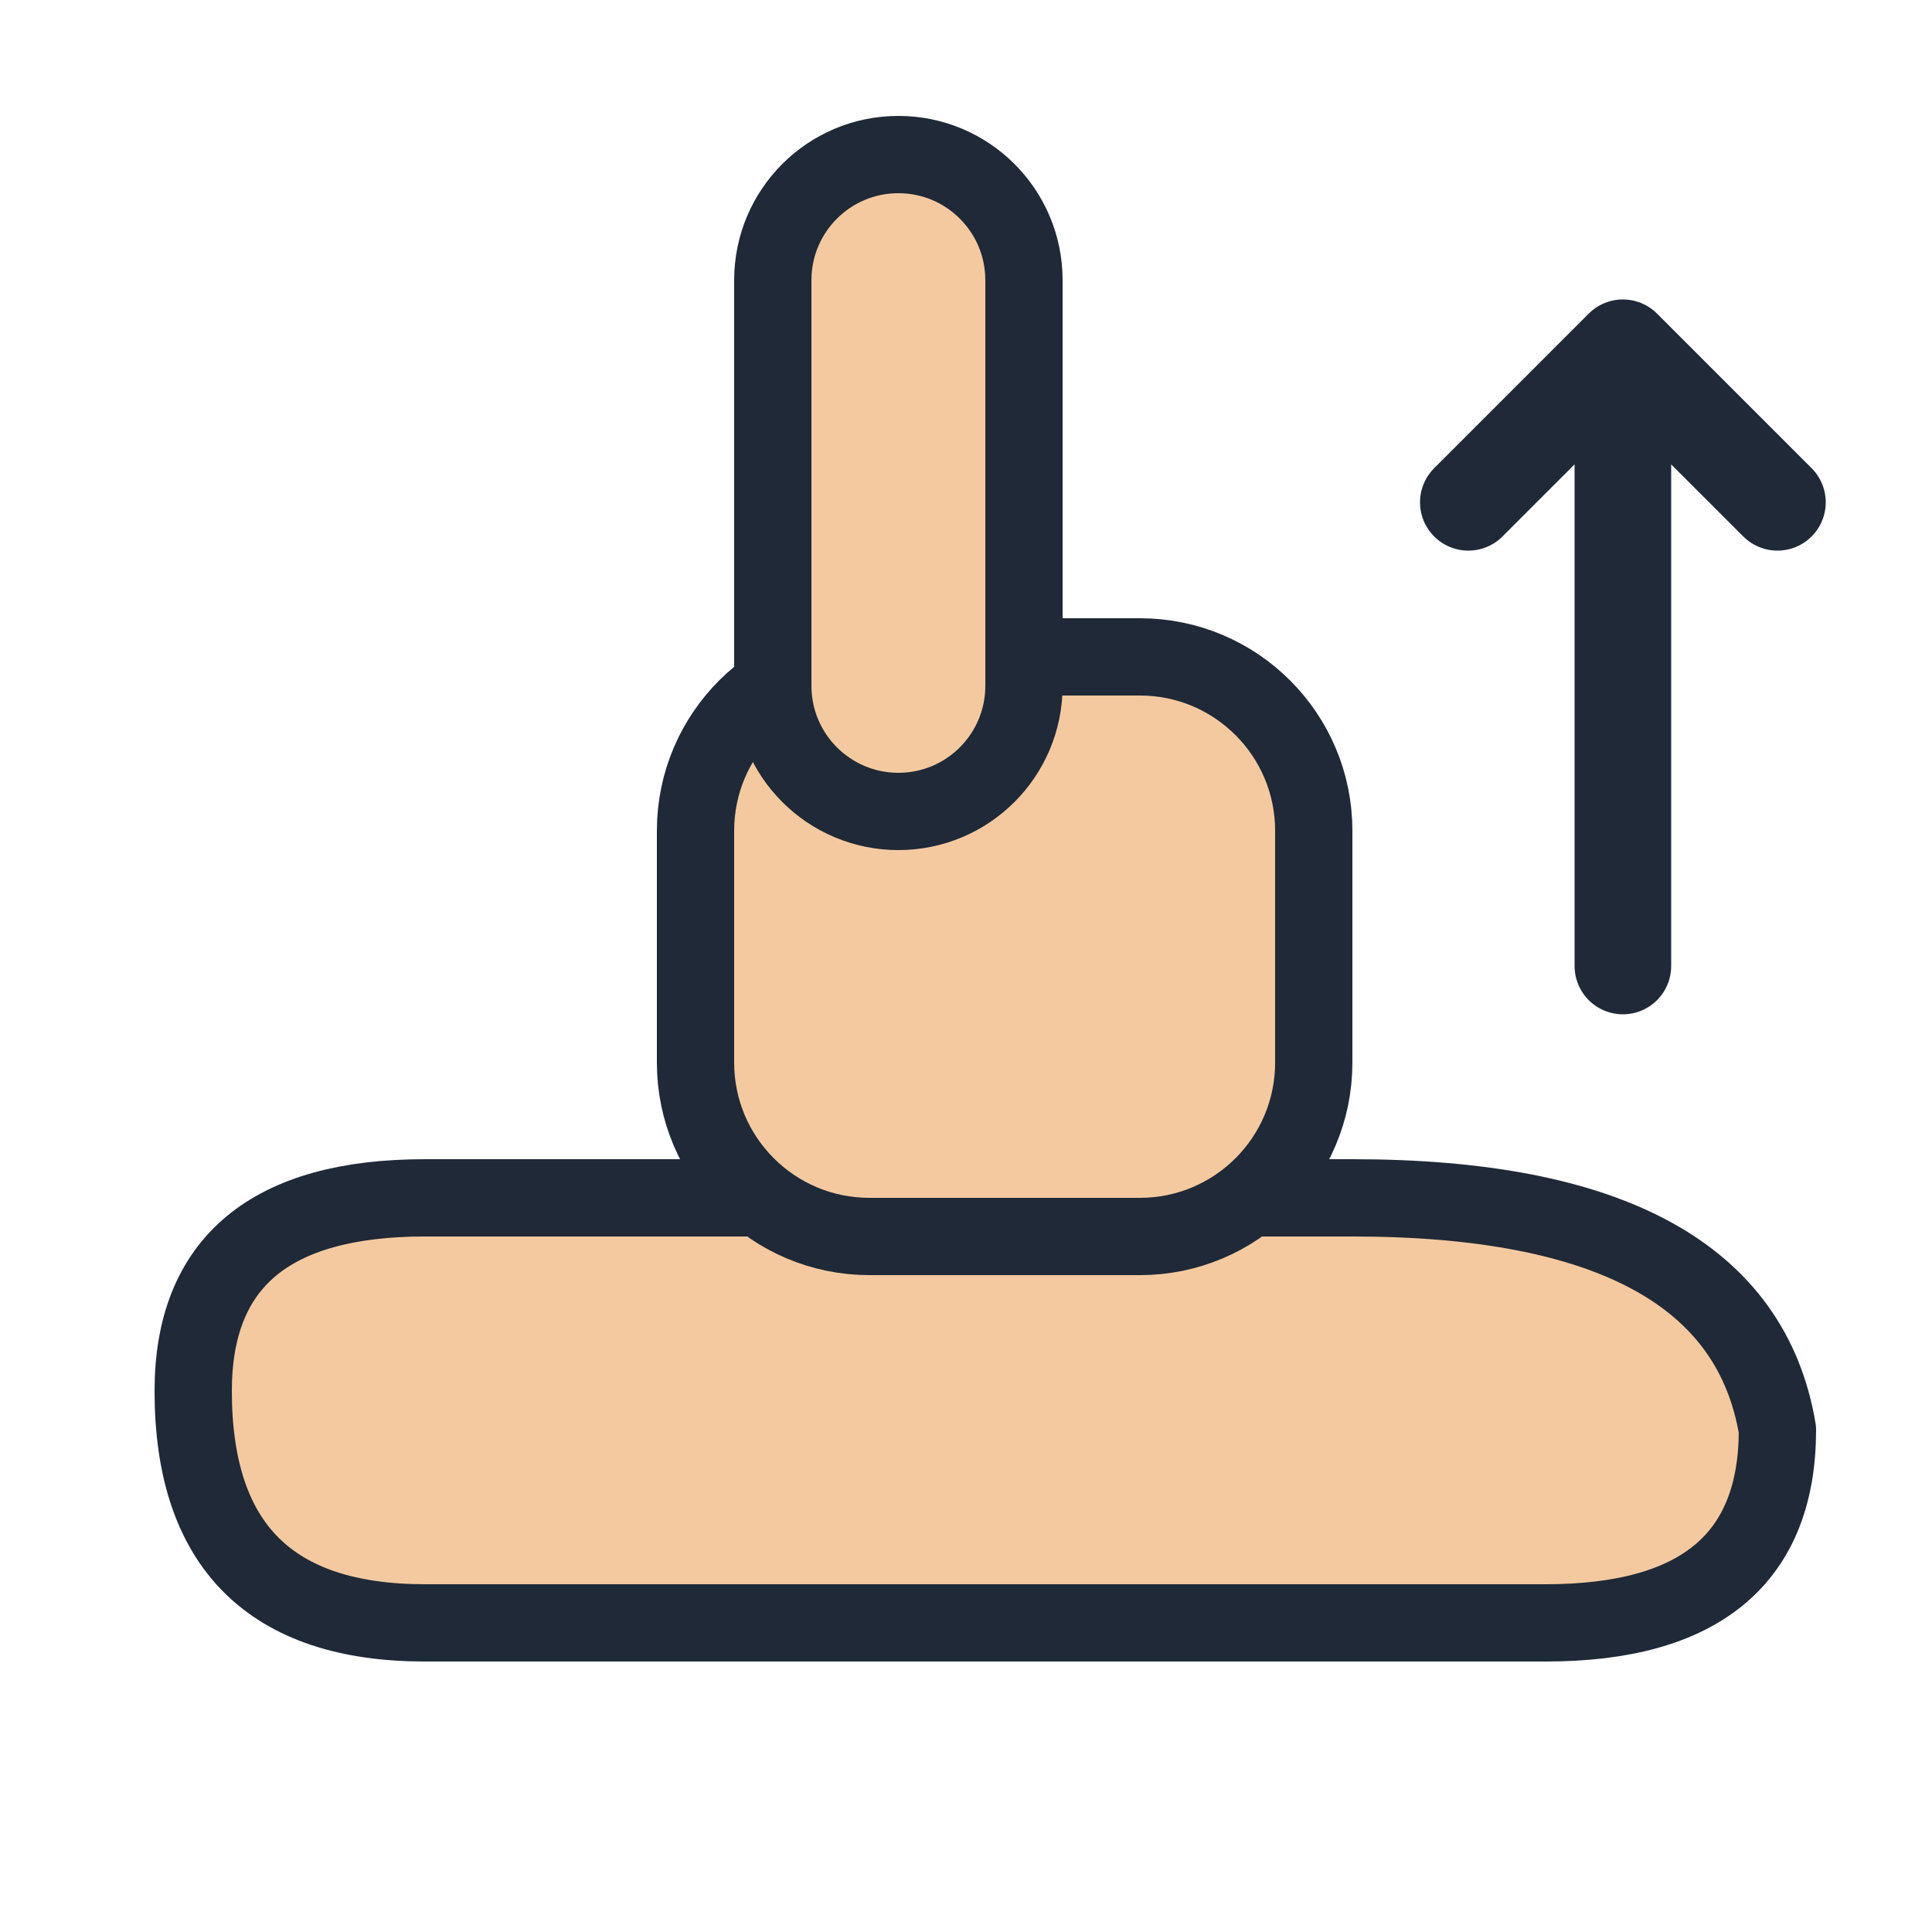
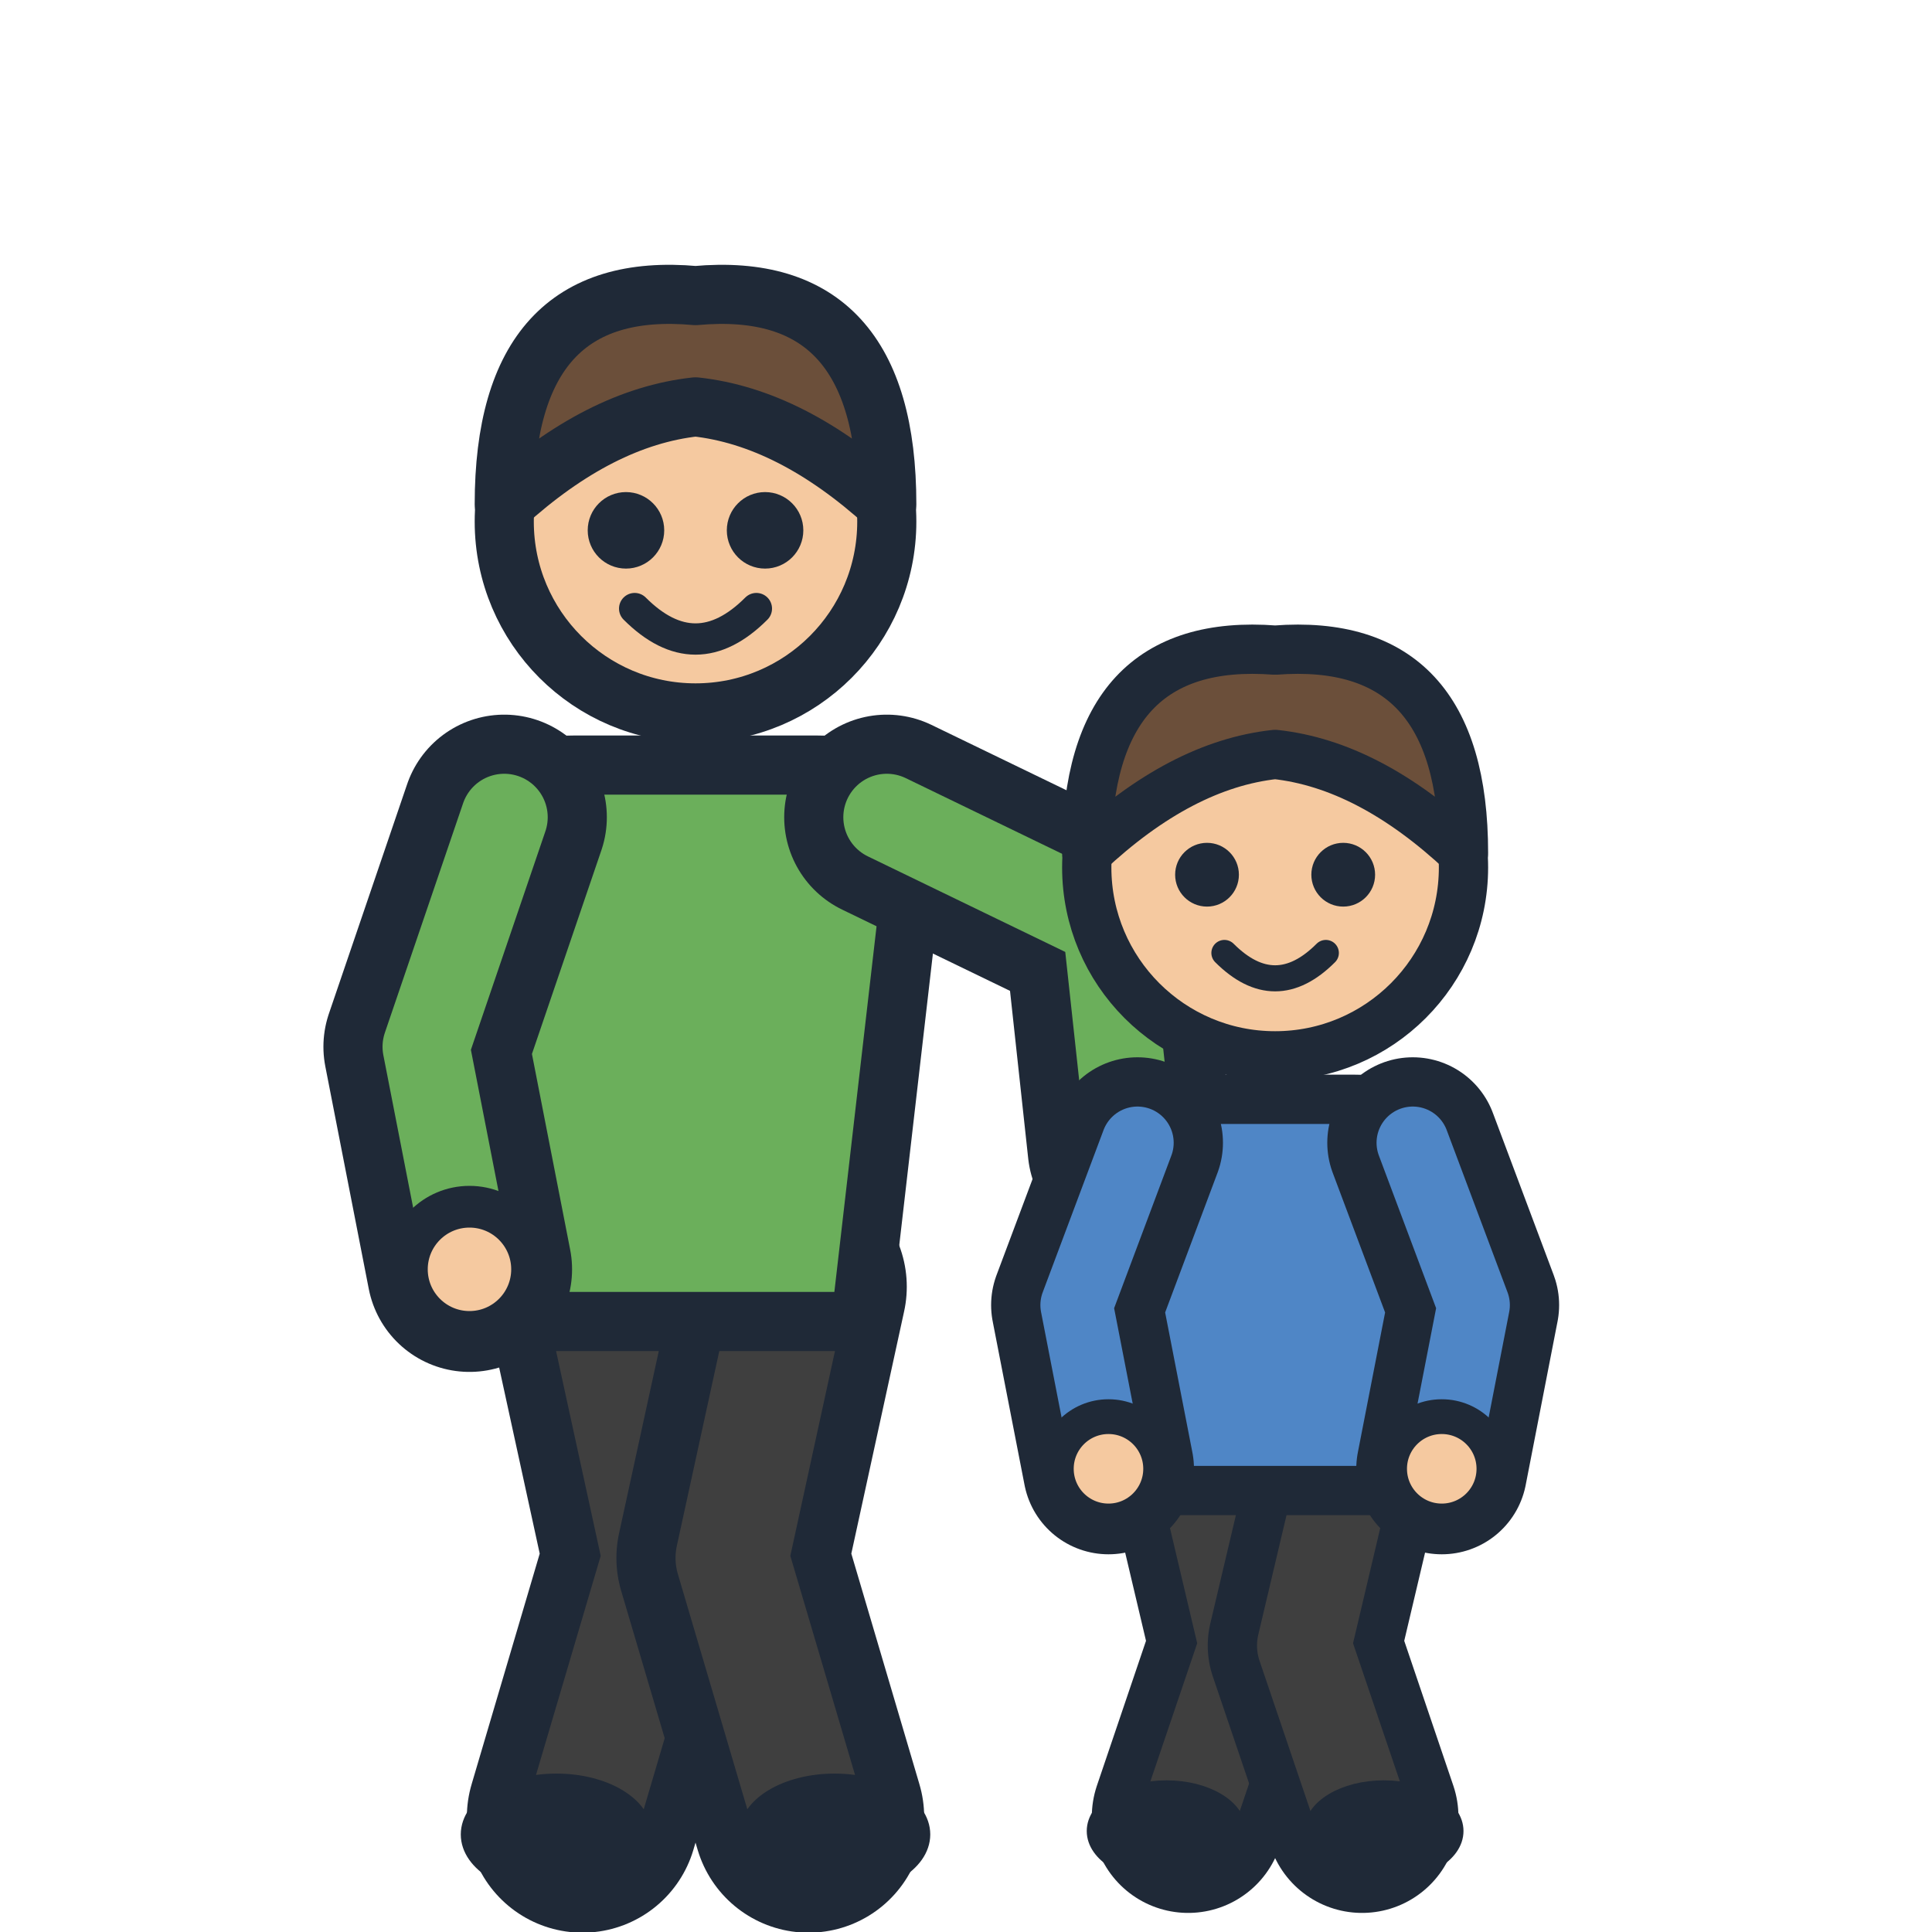
<svg xmlns="http://www.w3.org/2000/svg" viewBox="0 0 100 100">
-   <path d="M10 72 Q10 62 22 62 H70 Q90 62 92 74 Q92 84 80 84 H22 Q10 84 10 72 Z" fill="#F5C9A0" stroke="#1F2937" stroke-width="4" stroke-linejoin="round" />
-   <rect x="36" y="34" width="32" height="30" rx="9" fill="#F5C9A0" stroke="#1F2937" stroke-width="4" />
-   <rect x="40" y="8" width="13" height="34" rx="6.5" fill="#F5C9A0" stroke="#1F2937" stroke-width="4" />
-   <path d="M84 50 V18 M76 26 L84 18 L92 26" fill="none" stroke="#1F2937" stroke-width="5" stroke-linecap="round" stroke-linejoin="round" />
+   <g transform="translate(-9 13.5) scale(0.9)">
+     <path d="M44.5 59 L47.9 74.6 L43.5 89.5" fill="none" stroke="#1F2937" stroke-width="13.3" stroke-linecap="round" stroke-linejoin="round" />
+     <path d="M44.5 59 L47.9 74.6 L43.5 89.5" fill="none" stroke="#3F3F3F" stroke-width="6.5" stroke-linecap="round" stroke-linejoin="round" />
+     <path d="M55.5 59 L52.1 74.6 L56.5 89.5" fill="none" stroke="#1F2937" stroke-width="13.3" stroke-linecap="round" stroke-linejoin="round" />
+     <path d="M55.5 59 L52.1 74.6 L56.5 89.5" fill="none" stroke="#3F3F3F" stroke-width="6.5" stroke-linecap="round" stroke-linejoin="round" />
+     <ellipse cx="42" cy="90.5" rx="5" ry="3" fill="#1F2937" stroke="#1F2937" stroke-width="1" />
+     <ellipse cx="58" cy="90.5" rx="5" ry="3" fill="#1F2937" stroke="#1F2937" stroke-width="1" />
+     <path d="M37.5 35 Q37.5 29 43 29 H57 Q62.5 29 62.5 35 L59.5 61 H40.5 Z" fill="#6BAF5B" stroke="#1F2937" stroke-width="3.4" stroke-linejoin="round" />
+     <circle cx="50" cy="15" r="11" fill="#F5C9A0" stroke="#1F2937" stroke-width="3.4" />
+     <path d="M39 14 Q39 1 50 2 Q61 1 61 14 Q55.5 9 50 8.4 Q44.5 9 39 14 Z" fill="#6B4F3A" stroke="#1F2937" stroke-width="3.4" stroke-linejoin="round" />
+     <circle cx="46" cy="15.5" r="1.7" fill="#1F2937" stroke="#1F2937" stroke-width="1" />
+     <circle cx="54" cy="15.5" r="1.7" fill="#1F2937" stroke="#1F2937" stroke-width="1" />
+     <path d="M46.5 20 Q50 23.5 53.5 20" fill="none" stroke="#1F2937" stroke-width="1.8" stroke-linecap="round" />
+     <path d="M39 32 L34.5 45.2 L37 58" fill="none" stroke="#1F2937" stroke-width="11.8" stroke-linecap="round" stroke-linejoin="round" />
+     <path d="M39 32 L34.5 45.2 L37 58" fill="none" stroke="#6BAF5B" stroke-width="5" stroke-linecap="round" stroke-linejoin="round" />
+     <path d="M61 32 L73.6 38.1 L75 51" fill="none" stroke="#1F2937" stroke-width="11.8" stroke-linecap="round" stroke-linejoin="round" />
+     <path d="M61 32 L73.6 38.1 L75 51" fill="none" stroke="#6BAF5B" stroke-width="5" stroke-linecap="round" stroke-linejoin="round" />
+     <circle cx="37" cy="58" r="3.6" fill="#F5C9A0" stroke="#1F2937" stroke-width="2.4" />
+     <circle cx="75" cy="51" r="3.6" fill="#F5C9A0" stroke="#1F2937" stroke-width="2.4" />
+   </g>
+   <g transform="translate(28.5 28.4) scale(0.75)">
+     <path d="M45 63 L48 75.7 L44 87.5" fill="none" stroke="#1F2937" stroke-width="13.3" stroke-linecap="round" stroke-linejoin="round" />
+     <path d="M45 63 L48 75.7 L44 87.5" fill="none" stroke="#3F3F3F" stroke-width="6.5" stroke-linecap="round" stroke-linejoin="round" />
+     <path d="M55 63 L52 75.7 L56 87.5" fill="none" stroke="#1F2937" stroke-width="13.3" stroke-linecap="round" stroke-linejoin="round" />
+     <path d="M55 63 L52 75.7 L56 87.5" fill="none" stroke="#3F3F3F" stroke-width="6.5" stroke-linecap="round" stroke-linejoin="round" />
+     <ellipse cx="42.5" cy="88.5" rx="5" ry="3" fill="#1F2937" stroke="#1F2937" stroke-width="1" />
+     <ellipse cx="57.5" cy="88.5" rx="5" ry="3" fill="#1F2937" stroke="#1F2937" stroke-width="1" />
+     <path d="M39 44 Q39 38 44.5 38 H55.5 Q61 38 61 44 L59 65 H41 Z" fill="#4F86C6" stroke="#1F2937" stroke-width="3.4" stroke-linejoin="round" />
+     <circle cx="50" cy="22" r="13" fill="#F5C9A0" stroke="#1F2937" stroke-width="3.4" />
+     <path d="M37 21 Q37 6 50 7 Q63 6 63 21 Q56.5 14.9 50 14.2 Q43.5 14.9 37 21 Z" fill="#6B4F3A" stroke="#1F2937" stroke-width="3.4" stroke-linejoin="round" />
+     <circle cx="45.3" cy="22.5" r="1.7" fill="#1F2937" stroke="#1F2937" stroke-width="1" />
+     <circle cx="54.7" cy="22.5" r="1.7" fill="#1F2937" stroke="#1F2937" stroke-width="1" />
+     <path d="M46.5 27.9 Q50 31.4 53.5 27.9" fill="none" stroke="#1F2937" stroke-width="1.8" stroke-linecap="round" />
+     <path d="M40.5 41 L36.3 52.2 L38.5 63.5" fill="none" stroke="#1F2937" stroke-width="11.8" stroke-linecap="round" stroke-linejoin="round" />
+     <path d="M40.5 41 L36.3 52.2 L38.5 63.5" fill="none" stroke="#4F86C6" stroke-width="5" stroke-linecap="round" stroke-linejoin="round" />
+     <path d="M59.5 41 L63.7 52.2 L61.5 63.5" fill="none" stroke="#1F2937" stroke-width="11.8" stroke-linecap="round" stroke-linejoin="round" />
+     <path d="M59.5 41 L63.7 52.2 L61.5 63.5" fill="none" stroke="#4F86C6" stroke-width="5" stroke-linecap="round" stroke-linejoin="round" />
+     <circle cx="38.5" cy="63.5" r="3.6" fill="#F5C9A0" stroke="#1F2937" stroke-width="2.4" />
+     <circle cx="61.5" cy="63.5" r="3.6" fill="#F5C9A0" stroke="#1F2937" stroke-width="2.4" />
+   </g>
</svg>
